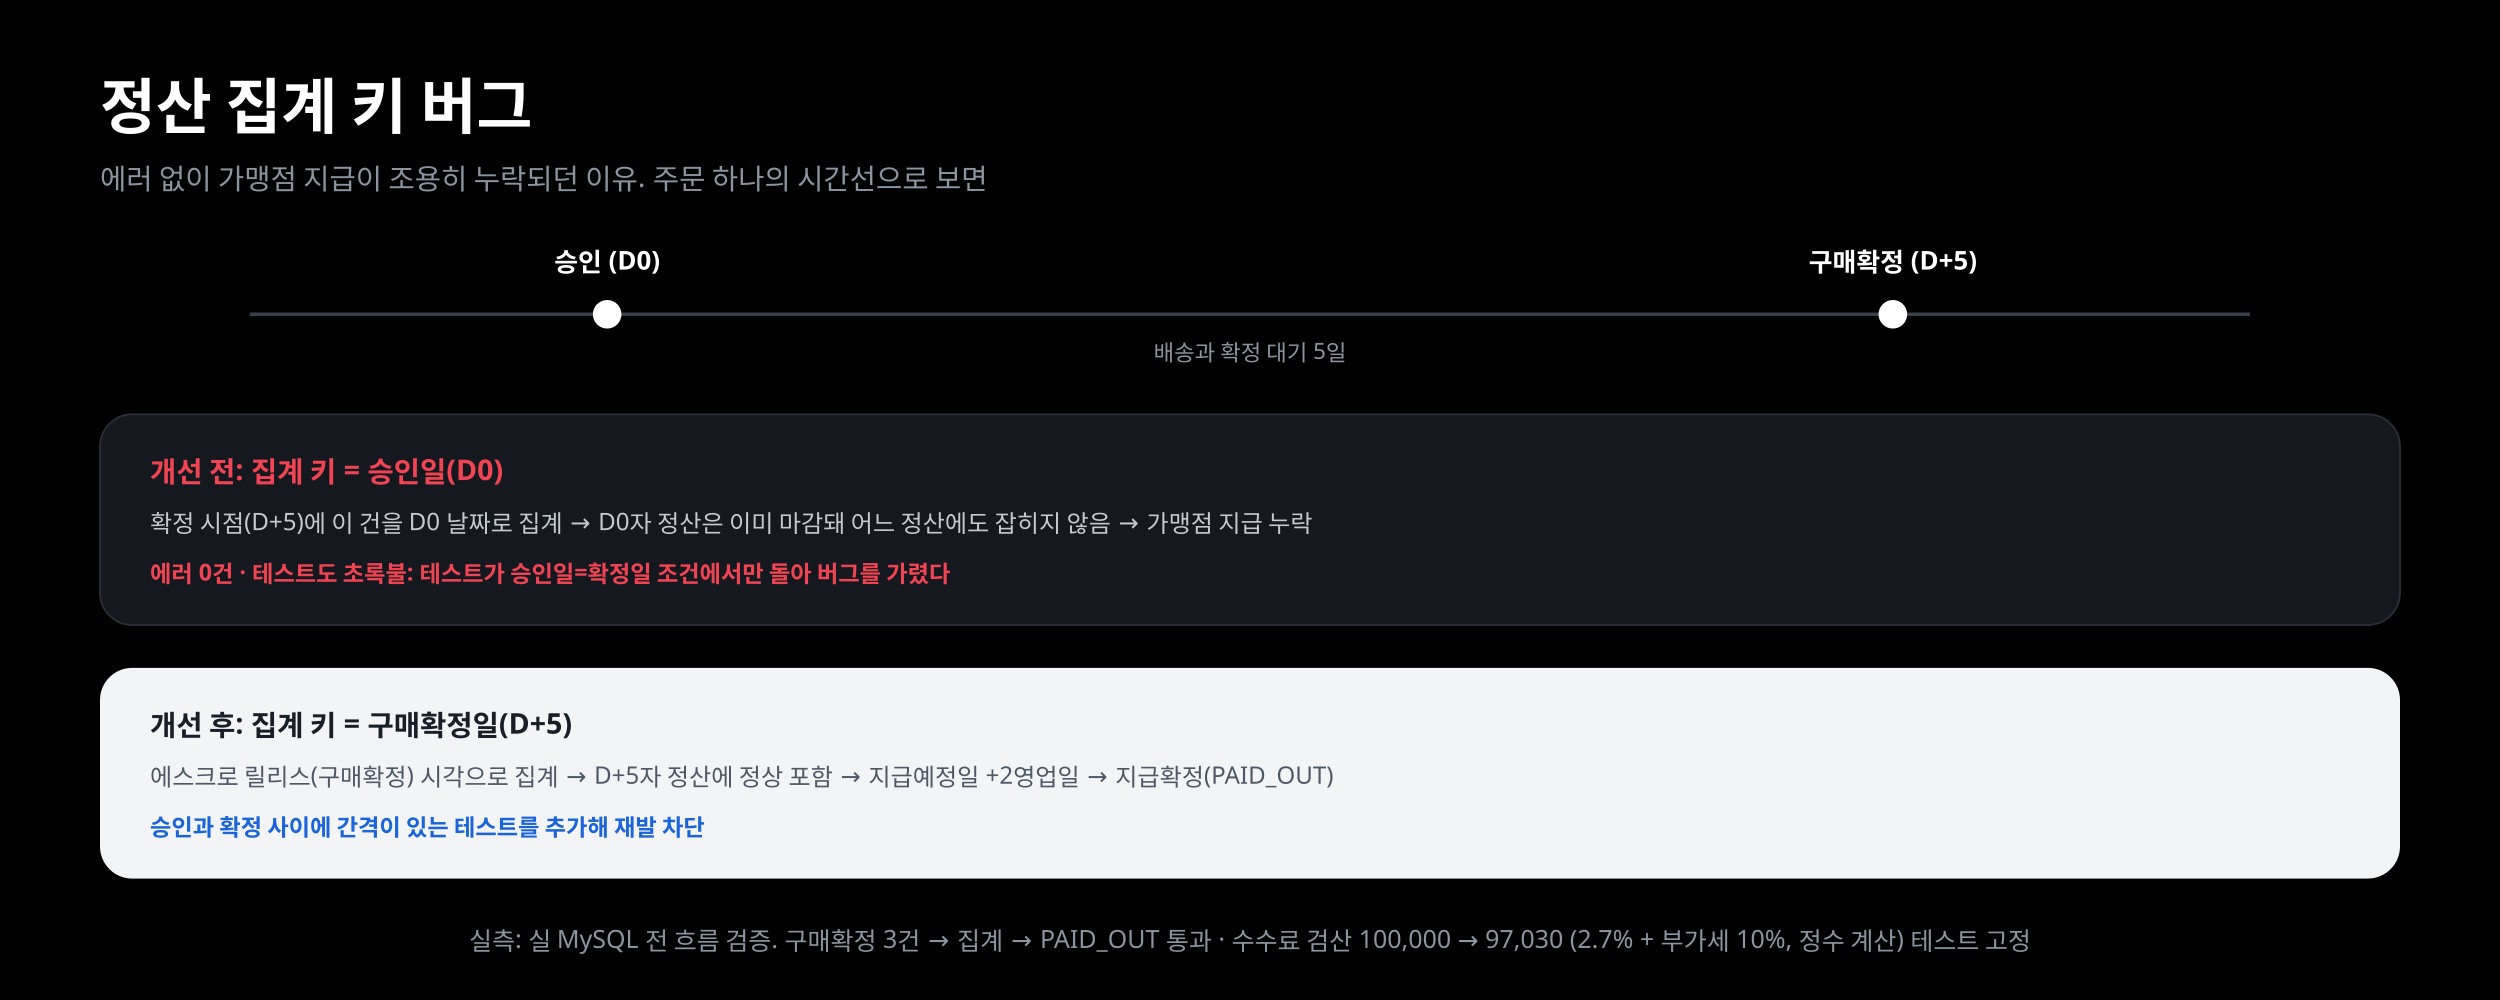
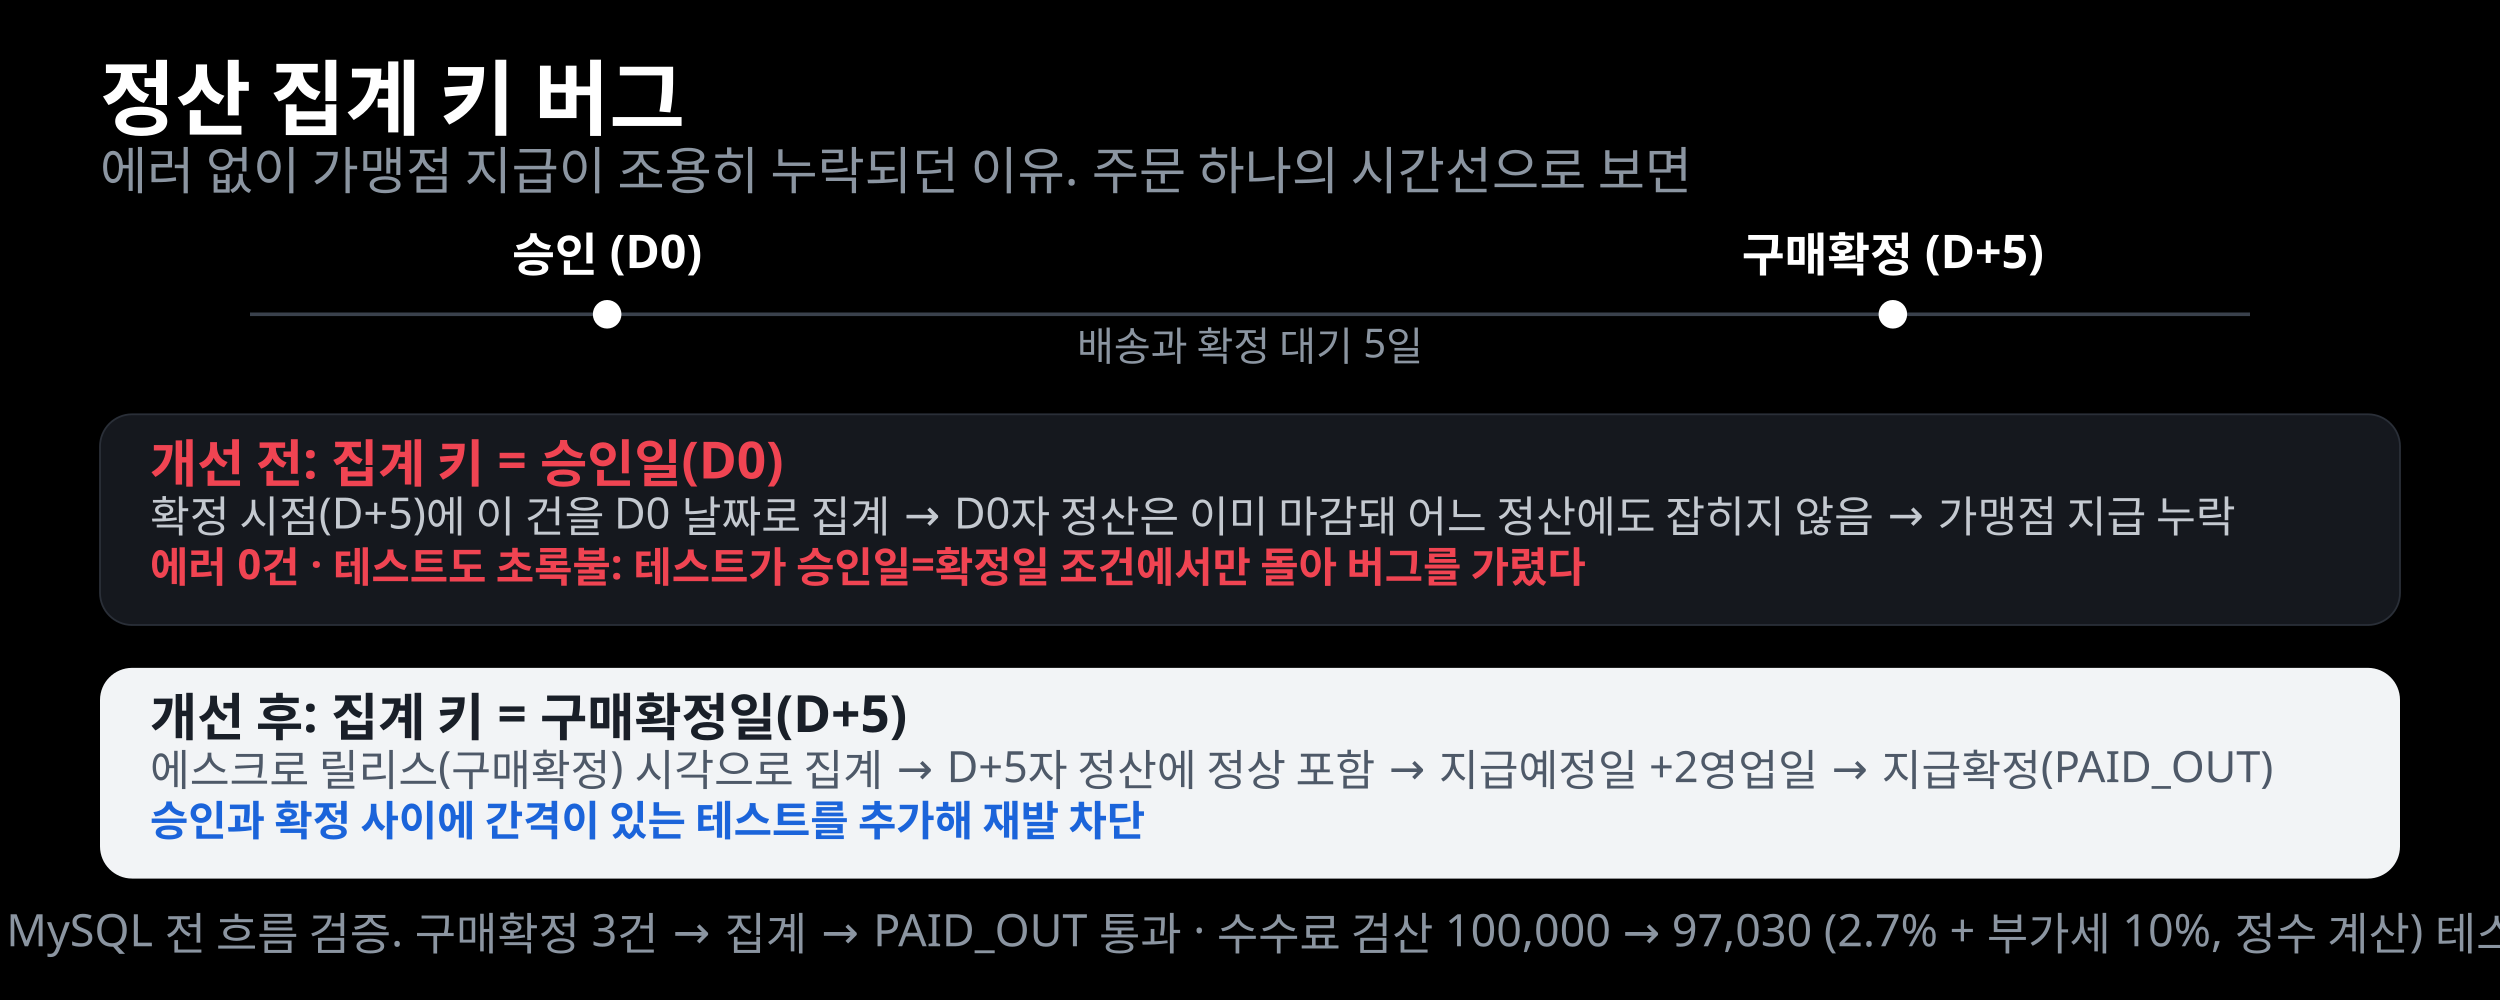
<svg xmlns="http://www.w3.org/2000/svg" width="1400" height="560" viewBox="0 0 1400 560" font-family="Pretendard, 'Apple SD Gothic Neo', sans-serif">
  <rect width="1400" height="560" fill="#000000" />
-   <text x="56" y="72" font-size="34" font-weight="800" fill="#FFFFFF">정산 집계 키 버그</text>
-   <text x="56" y="106" font-size="16" fill="#8B95A1">에러 없이 가맹점 지급이 조용히 누락되던 이유. 주문 하나의 시간선으로 보면</text>
+   <text x="56" y="72" font-size="46" font-weight="800" fill="#FFFFFF">정산 집계 키 버그</text>
+   <text x="56" y="106" font-size="28.7" fill="#8B95A1">에러 없이 가맹점 지급이 조용히 누락되던 이유. 주문 하나의 시간선으로 보면</text>
  <line x1="140" y1="176" x2="1260" y2="176" stroke="#3A414C" stroke-width="2" />
  <circle cx="340" cy="176" r="8" fill="#FFFFFF" />
-   <text x="340" y="152" font-size="14.5" font-weight="700" fill="#FFFFFF" text-anchor="middle">승인 (D0)</text>
+   <text x="340" y="152" font-size="26.01" font-weight="700" fill="#FFFFFF" text-anchor="middle">승인 (D0)</text>
  <circle cx="1060" cy="176" r="8" fill="#FFFFFF" />
-   <text x="1060" y="152" font-size="14.5" font-weight="700" fill="#FFFFFF" text-anchor="middle">구매확정 (D+5)</text>
-   <text x="700" y="202" font-size="12.5" fill="#8B95A1" text-anchor="middle">배송과 확정 대기 5일</text>
+   <text x="1060" y="152" font-size="26.01" font-weight="700" fill="#FFFFFF" text-anchor="middle">구매확정 (D+5)</text>
+   <text x="700" y="202" font-size="22.43" fill="#8B95A1" text-anchor="middle">배송과 확정 대기 5일</text>
  <rect x="56" y="232" width="1288" height="118" rx="18" fill="#15181E" stroke="#2A2F38" />
-   <text x="84" y="270" font-size="16" font-weight="700" fill="#F04452">개선 전: 집계 키 = 승인일(D0)</text>
-   <text x="84" y="298" font-size="13.5" fill="#C4C9D0">확정 시점(D+5)에 이 건을 D0 날짜로 집계 → D0자 정산은 이미 마감돼 어느 정산에도 잡히지 않음 → 가맹점 지급 누락</text>
-   <text x="84" y="326" font-size="13" font-weight="700" fill="#F04452">에러 0건 · 테스트도 초록불: 테스트가 승인일=확정일 조건에서만 돌아 버그를 가렸다</text>
+   <text x="84" y="270" font-size="28.7" font-weight="700" fill="#F04452">개선 전: 집계 키 = 승인일(D0)</text>
+   <text x="84" y="298" font-size="24.22" fill="#C4C9D0">확정 시점(D+5)에 이 건을 D0 날짜로 집계 → D0자 정산은 이미 마감돼 어느 정산에도 잡히지 않음 → 가맹점 지급 누락</text>
+   <text x="84" y="326" font-size="23.32" font-weight="700" fill="#F04452">에러 0건 · 테스트도 초록불: 테스트가 승인일=확정일 조건에서만 돌아 버그를 가렸다</text>
  <rect x="56" y="374" width="1288" height="118" rx="18" fill="#F2F4F6" />
-   <text x="84" y="412" font-size="16" font-weight="700" fill="#191F28">개선 후: 집계 키 = 구매확정일(D+5)</text>
-   <text x="84" y="440" font-size="13.5" fill="#4E5968">에스크로 릴리스(구매확정) 시각으로 집계 → D+5자 정산에 정상 포함 → 지급예정일 +2영업일 → 지급확정(PAID_OUT)</text>
-   <text x="84" y="468" font-size="13" font-weight="700" fill="#1B64DA">승인과 확정 사이에 간격이 있는 테스트를 추가해 재발 차단</text>
-   <text x="700" y="532" font-size="14" fill="#8B95A1" text-anchor="middle">실측: 실 MySQL 전 흐름 검증. 구매확정 3건 → 집계 → PAID_OUT 통과 · 수수료 검산 100,000 → 97,030 (2.7% + 부가세 10%, 정수 계산) 테스트 고정</text>
+   <text x="84" y="412" font-size="28.7" font-weight="700" fill="#191F28">개선 후: 집계 키 = 구매확정일(D+5)</text>
+   <text x="84" y="440" font-size="24.22" fill="#4E5968">에스크로 릴리스(구매확정) 시각으로 집계 → D+5자 정산에 정상 포함 → 지급예정일 +2영업일 → 지급확정(PAID_OUT)</text>
+   <text x="84" y="468" font-size="23.32" font-weight="700" fill="#1B64DA">승인과 확정 사이에 간격이 있는 테스트를 추가해 재발 차단</text>
+   <text x="700" y="532" font-size="25.12" fill="#8B95A1" text-anchor="middle">실측: 실 MySQL 전 흐름 검증. 구매확정 3건 → 집계 → PAID_OUT 통과 · 수수료 검산 100,000 → 97,030 (2.7% + 부가세 10%, 정수 계산) 테스트 고정</text>
</svg>
